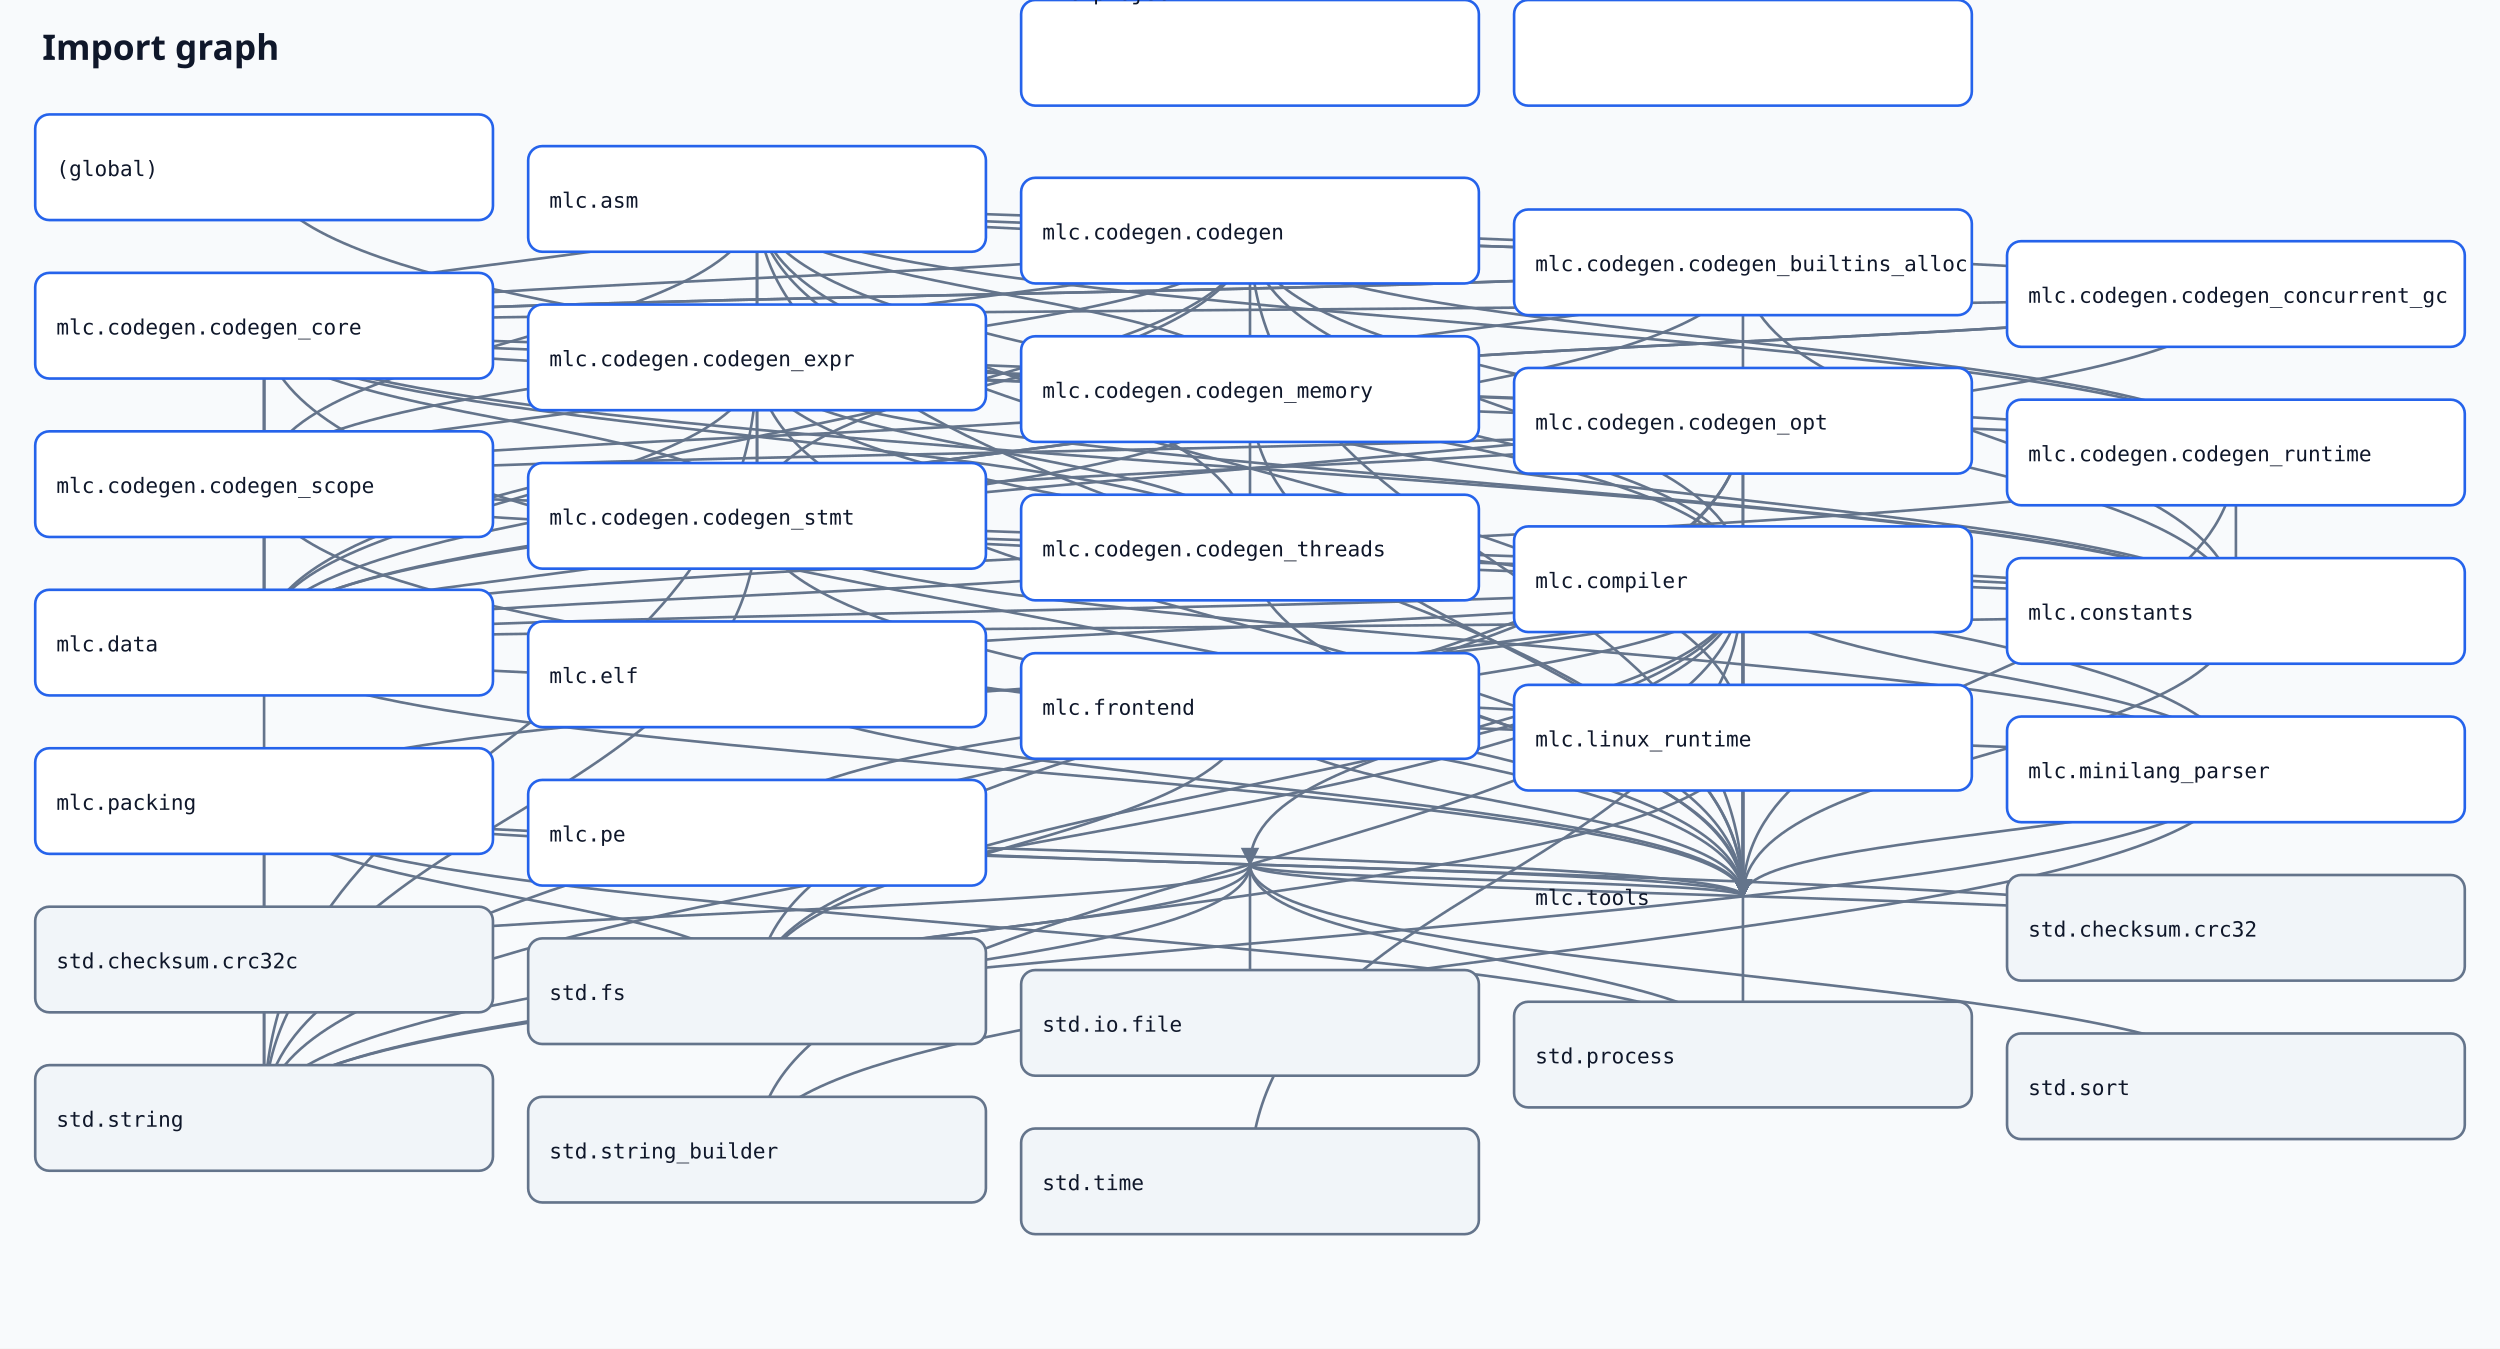
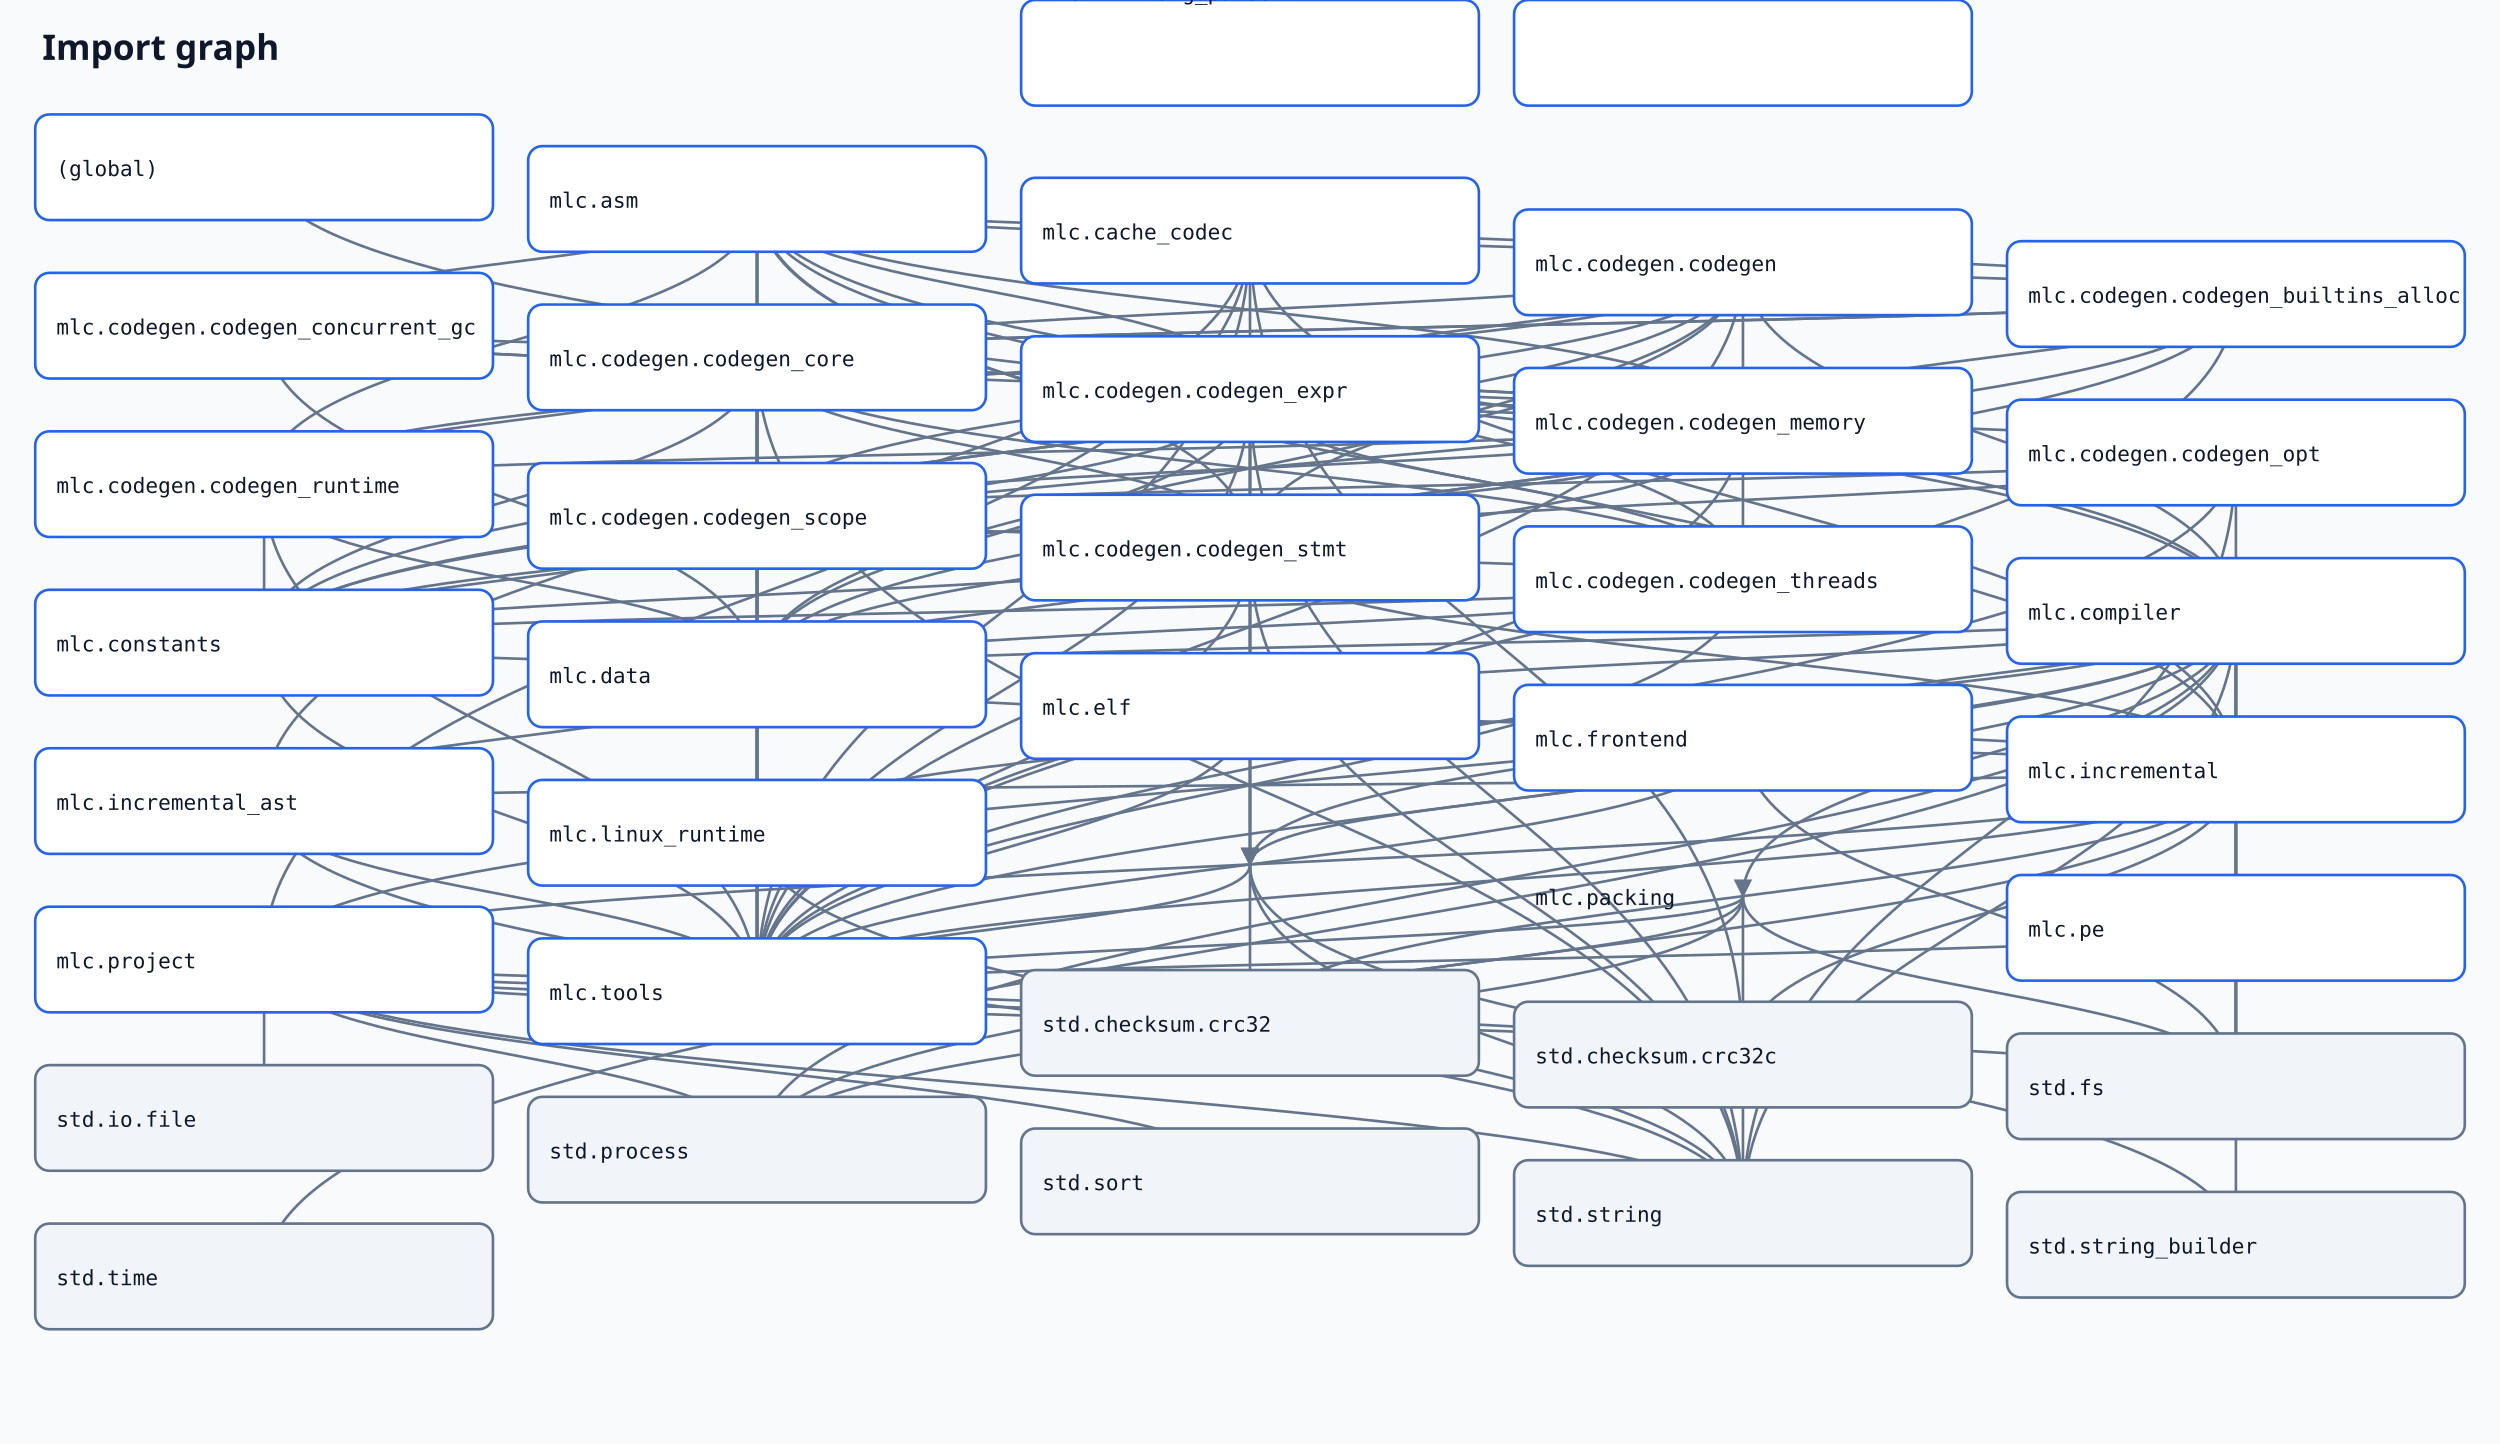
- <svg xmlns="http://www.w3.org/2000/svg" width="1420" height="766" viewBox="0 0 1420 766" role="img" aria-labelledby="title desc">
+ <svg xmlns="http://www.w3.org/2000/svg" width="1420" height="820" viewBox="0 0 1420 820" role="img" aria-labelledby="title desc">
  <defs>
    <marker id="arrow" viewBox="0 0 10 10" refX="9" refY="5" markerWidth="7" markerHeight="7" orient="auto-start-reverse">
      <path d="M 0 0 L 10 5 L 0 10 z" fill="#64748b" />
    </marker>
  </defs>
  <rect width="100%" height="100%" fill="#f8fafc" />
  <text x="24" y="34" font-family="system-ui,sans-serif" font-size="20" font-weight="700" fill="#0f172a">Import graph</text>
-   <path d="M 430 113 C 430 311, 990 311, 990 509." fill="none" stroke="#64748b" stroke-width="1.5" marker-end="url(#arrow)" />
-   <path d="M 710 131 C 710 122, 430 122, 430 113" fill="none" stroke="#64748b" stroke-width="1.5" marker-end="url(#arrow)" />
-   <path d="M 710 131 C 710 140, 990 140, 990 149" fill="none" stroke="#64748b" stroke-width="1.5" marker-end="url(#arrow)" />
-   <path d="M 710 131 C 710 158, 150 158, 150 185" fill="none" stroke="#64748b" stroke-width="1.5" marker-end="url(#arrow)" />
-   <path d="M 710 131 C 710 167, 430 167, 430 203" fill="none" stroke="#64748b" stroke-width="1.5" marker-end="url(#arrow)" />
-   <path d="M 710 131 C 710 176, 710 176, 710 221" fill="none" stroke="#64748b" stroke-width="1.5" marker-end="url(#arrow)" />
-   <path d="M 710 131 C 710 194, 1270 194, 1270 257" fill="none" stroke="#64748b" stroke-width="1.5" marker-end="url(#arrow)" />
-   <path d="M 710 131 C 710 203, 150 203, 150 275" fill="none" stroke="#64748b" stroke-width="1.5" marker-end="url(#arrow)" />
-   <path d="M 710 131 C 710 212, 430 212, 430 293" fill="none" stroke="#64748b" stroke-width="1.5" marker-end="url(#arrow)" />
-   <path d="M 710 131 C 710 239, 1270 239, 1270 347" fill="none" stroke="#64748b" stroke-width="1.5" marker-end="url(#arrow)" />
-   <path d="M 710 131 C 710 248, 150 248, 150 365" fill="none" stroke="#64748b" stroke-width="1.5" marker-end="url(#arrow)" />
-   <path d="M 710 131 C 710 320, 990 320, 990 509." fill="none" stroke="#64748b" stroke-width="1.5" marker-end="url(#arrow)" />
+   <path d="M 430 113 C 430 338, 430 338, 430 563" fill="none" stroke="#64748b" stroke-width="1.5" marker-end="url(#arrow)" />
+   <path d="M 710 131 C 710 338, 150 338, 150 545" fill="none" stroke="#64748b" stroke-width="1.5" marker-end="url(#arrow)" />
+   <path d="M 710 131 C 710 347, 430 347, 430 563" fill="none" stroke="#64748b" stroke-width="1.5" marker-end="url(#arrow)" />
+   <path d="M 710 131 C 710 356, 710 356, 710 581" fill="none" stroke="#64748b" stroke-width="1.5" marker-end="url(#arrow)" />
+   <path d="M 710 131 C 710 365, 990 365, 990 599" fill="none" stroke="#64748b" stroke-width="1.5" marker-end="url(#arrow)" />
  <path d="M 990 149 C 990 131, 430 131, 430 113" fill="none" stroke="#64748b" stroke-width="1.5" marker-end="url(#arrow)" />
-   <path d="M 990 149 C 990 167, 150 167, 150 185" fill="none" stroke="#64748b" stroke-width="1.5" marker-end="url(#arrow)" />
+   <path d="M 990 149 C 990 158, 1270 158, 1270 167" fill="none" stroke="#64748b" stroke-width="1.5" marker-end="url(#arrow)" />
+   <path d="M 990 149 C 990 176, 430 176, 430 203" fill="none" stroke="#64748b" stroke-width="1.5" marker-end="url(#arrow)" />
  <path d="M 990 149 C 990 185, 710 185, 710 221" fill="none" stroke="#64748b" stroke-width="1.5" marker-end="url(#arrow)" />
-   <path d="M 990 149 C 990 248, 1270 248, 1270 347" fill="none" stroke="#64748b" stroke-width="1.5" marker-end="url(#arrow)" />
+   <path d="M 990 149 C 990 194, 990 194, 990 239" fill="none" stroke="#64748b" stroke-width="1.5" marker-end="url(#arrow)" />
+   <path d="M 990 149 C 990 212, 150 212, 150 275" fill="none" stroke="#64748b" stroke-width="1.5" marker-end="url(#arrow)" />
+   <path d="M 990 149 C 990 221, 430 221, 430 293" fill="none" stroke="#64748b" stroke-width="1.5" marker-end="url(#arrow)" />
+   <path d="M 990 149 C 990 230, 710 230, 710 311" fill="none" stroke="#64748b" stroke-width="1.5" marker-end="url(#arrow)" />
  <path d="M 990 149 C 990 257, 150 257, 150 365" fill="none" stroke="#64748b" stroke-width="1.5" marker-end="url(#arrow)" />
-   <path d="M 990 149 C 990 329, 990 329, 990 509." fill="none" stroke="#64748b" stroke-width="1.5" marker-end="url(#arrow)" />
+   <path d="M 990 149 C 990 266, 430 266, 430 383" fill="none" stroke="#64748b" stroke-width="1.5" marker-end="url(#arrow)" />
+   <path d="M 990 149 C 990 356, 430 356, 430 563" fill="none" stroke="#64748b" stroke-width="1.5" marker-end="url(#arrow)" />
  <path d="M 1270 167 C 1270 140, 430 140, 430 113" fill="none" stroke="#64748b" stroke-width="1.5" marker-end="url(#arrow)" />
-   <path d="M 1270 167 C 1270 194, 710 194, 710 221" fill="none" stroke="#64748b" stroke-width="1.5" marker-end="url(#arrow)" />
+   <path d="M 1270 167 C 1270 185, 430 185, 430 203" fill="none" stroke="#64748b" stroke-width="1.5" marker-end="url(#arrow)" />
+   <path d="M 1270 167 C 1270 203, 990 203, 990 239" fill="none" stroke="#64748b" stroke-width="1.5" marker-end="url(#arrow)" />
  <path d="M 1270 167 C 1270 266, 150 266, 150 365" fill="none" stroke="#64748b" stroke-width="1.5" marker-end="url(#arrow)" />
+   <path d="M 1270 167 C 1270 275, 430 275, 430 383" fill="none" stroke="#64748b" stroke-width="1.5" marker-end="url(#arrow)" />
+   <path d="M 1270 167 C 1270 365, 430 365, 430 563" fill="none" stroke="#64748b" stroke-width="1.5" marker-end="url(#arrow)" />
  <path d="M 150 185 C 150 149, 430 149, 430 113" fill="none" stroke="#64748b" stroke-width="1.5" marker-end="url(#arrow)" />
-   <path d="M 150 185 C 150 167, 990 167, 990 149" fill="none" stroke="#64748b" stroke-width="1.5" marker-end="url(#arrow)" />
-   <path d="M 150 185 C 150 176, 1270 176, 1270 167" fill="none" stroke="#64748b" stroke-width="1.5" marker-end="url(#arrow)" />
-   <path d="M 150 185 C 150 203, 710 203, 710 221" fill="none" stroke="#64748b" stroke-width="1.5" marker-end="url(#arrow)" />
-   <path d="M 150 185 C 150 221, 1270 221, 1270 257" fill="none" stroke="#64748b" stroke-width="1.5" marker-end="url(#arrow)" />
-   <path d="M 150 185 C 150 230, 150 230, 150 275" fill="none" stroke="#64748b" stroke-width="1.5" marker-end="url(#arrow)" />
-   <path d="M 150 185 C 150 248, 710 248, 710 311" fill="none" stroke="#64748b" stroke-width="1.5" marker-end="url(#arrow)" />
-   <path d="M 150 185 C 150 266, 1270 266, 1270 347" fill="none" stroke="#64748b" stroke-width="1.5" marker-end="url(#arrow)" />
-   <path d="M 150 185 C 150 275, 150 275, 150 365" fill="none" stroke="#64748b" stroke-width="1.5" marker-end="url(#arrow)" />
-   <path d="M 150 185 C 150 347, 990 347, 990 509." fill="none" stroke="#64748b" stroke-width="1.5" marker-end="url(#arrow)" />
-   <path d="M 150 185 C 150 410, 150 410, 150 635" fill="none" stroke="#64748b" stroke-width="1.5" marker-end="url(#arrow)" />
+   <path d="M 150 185 C 150 212, 990 212, 990 239" fill="none" stroke="#64748b" stroke-width="1.5" marker-end="url(#arrow)" />
+   <path d="M 150 185 C 150 284, 430 284, 430 383" fill="none" stroke="#64748b" stroke-width="1.5" marker-end="url(#arrow)" />
  <path d="M 430 203 C 430 158, 430 158, 430 113" fill="none" stroke="#64748b" stroke-width="1.5" marker-end="url(#arrow)" />
+   <path d="M 430 203 C 430 185, 1270 185, 1270 167" fill="none" stroke="#64748b" stroke-width="1.5" marker-end="url(#arrow)" />
  <path d="M 430 203 C 430 194, 150 194, 150 185" fill="none" stroke="#64748b" stroke-width="1.5" marker-end="url(#arrow)" />
-   <path d="M 430 203 C 430 212, 710 212, 710 221" fill="none" stroke="#64748b" stroke-width="1.5" marker-end="url(#arrow)" />
  <path d="M 430 203 C 430 221, 990 221, 990 239" fill="none" stroke="#64748b" stroke-width="1.5" marker-end="url(#arrow)" />
  <path d="M 430 203 C 430 239, 150 239, 150 275" fill="none" stroke="#64748b" stroke-width="1.5" marker-end="url(#arrow)" />
-   <path d="M 430 203 C 430 257, 710 257, 710 311" fill="none" stroke="#64748b" stroke-width="1.5" marker-end="url(#arrow)" />
-   <path d="M 430 203 C 430 275, 1270 275, 1270 347" fill="none" stroke="#64748b" stroke-width="1.5" marker-end="url(#arrow)" />
+   <path d="M 430 203 C 430 248, 430 248, 430 293" fill="none" stroke="#64748b" stroke-width="1.5" marker-end="url(#arrow)" />
+   <path d="M 430 203 C 430 266, 990 266, 990 329" fill="none" stroke="#64748b" stroke-width="1.5" marker-end="url(#arrow)" />
  <path d="M 430 203 C 430 284, 150 284, 150 365" fill="none" stroke="#64748b" stroke-width="1.5" marker-end="url(#arrow)" />
-   <path d="M 430 203 C 430 320, 1270 320, 1270 437" fill="none" stroke="#64748b" stroke-width="1.5" marker-end="url(#arrow)" />
-   <path d="M 430 203 C 430 356, 990 356, 990 509." fill="none" stroke="#64748b" stroke-width="1.5" marker-end="url(#arrow)" />
-   <path d="M 430 203 C 430 419, 150 419, 150 635" fill="none" stroke="#64748b" stroke-width="1.5" marker-end="url(#arrow)" />
+   <path d="M 430 203 C 430 293, 430 293, 430 383" fill="none" stroke="#64748b" stroke-width="1.5" marker-end="url(#arrow)" />
+   <path d="M 430 203 C 430 383, 430 383, 430 563" fill="none" stroke="#64748b" stroke-width="1.5" marker-end="url(#arrow)" />
+   <path d="M 430 203 C 430 446, 990 446, 990 689" fill="none" stroke="#64748b" stroke-width="1.5" marker-end="url(#arrow)" />
  <path d="M 710 221 C 710 167, 430 167, 430 113" fill="none" stroke="#64748b" stroke-width="1.5" marker-end="url(#arrow)" />
-   <path d="M 710 221 C 710 194, 1270 194, 1270 167" fill="none" stroke="#64748b" stroke-width="1.5" marker-end="url(#arrow)" />
-   <path d="M 710 221 C 710 284, 1270 284, 1270 347" fill="none" stroke="#64748b" stroke-width="1.5" marker-end="url(#arrow)" />
+   <path d="M 710 221 C 710 212, 430 212, 430 203" fill="none" stroke="#64748b" stroke-width="1.5" marker-end="url(#arrow)" />
+   <path d="M 710 221 C 710 230, 990 230, 990 239" fill="none" stroke="#64748b" stroke-width="1.5" marker-end="url(#arrow)" />
+   <path d="M 710 221 C 710 239, 1270 239, 1270 257" fill="none" stroke="#64748b" stroke-width="1.5" marker-end="url(#arrow)" />
+   <path d="M 710 221 C 710 257, 430 257, 430 293" fill="none" stroke="#64748b" stroke-width="1.5" marker-end="url(#arrow)" />
+   <path d="M 710 221 C 710 275, 990 275, 990 329" fill="none" stroke="#64748b" stroke-width="1.5" marker-end="url(#arrow)" />
  <path d="M 710 221 C 710 293, 150 293, 150 365" fill="none" stroke="#64748b" stroke-width="1.5" marker-end="url(#arrow)" />
-   <path d="M 710 221 C 710 365, 990 365, 990 509." fill="none" stroke="#64748b" stroke-width="1.5" marker-end="url(#arrow)" />
-   <path d="M 990 239 C 990 257, 150 257, 150 275" fill="none" stroke="#64748b" stroke-width="1.5" marker-end="url(#arrow)" />
-   <path d="M 990 239 C 990 374, 990 374, 990 509." fill="none" stroke="#64748b" stroke-width="1.5" marker-end="url(#arrow)" />
+   <path d="M 710 221 C 710 302, 430 302, 430 383" fill="none" stroke="#64748b" stroke-width="1.5" marker-end="url(#arrow)" />
+   <path d="M 710 221 C 710 356, 710 356, 710 491." fill="none" stroke="#64748b" stroke-width="1.5" marker-end="url(#arrow)" />
+   <path d="M 710 221 C 710 392, 430 392, 430 563" fill="none" stroke="#64748b" stroke-width="1.5" marker-end="url(#arrow)" />
+   <path d="M 710 221 C 710 455, 990 455, 990 689" fill="none" stroke="#64748b" stroke-width="1.5" marker-end="url(#arrow)" />
+   <path d="M 990 239 C 990 176, 430 176, 430 113" fill="none" stroke="#64748b" stroke-width="1.5" marker-end="url(#arrow)" />
+   <path d="M 990 239 C 990 212, 150 212, 150 185" fill="none" stroke="#64748b" stroke-width="1.5" marker-end="url(#arrow)" />
+   <path d="M 990 239 C 990 302, 150 302, 150 365" fill="none" stroke="#64748b" stroke-width="1.5" marker-end="url(#arrow)" />
+   <path d="M 990 239 C 990 311, 430 311, 430 383" fill="none" stroke="#64748b" stroke-width="1.5" marker-end="url(#arrow)" />
  <path d="M 990 239 C 990 401, 430 401, 430 563" fill="none" stroke="#64748b" stroke-width="1.5" marker-end="url(#arrow)" />
-   <path d="M 990 239 C 990 437, 150 437, 150 635" fill="none" stroke="#64748b" stroke-width="1.5" marker-end="url(#arrow)" />
-   <path d="M 1270 257 C 1270 185, 430 185, 430 113" fill="none" stroke="#64748b" stroke-width="1.5" marker-end="url(#arrow)" />
-   <path d="M 1270 257 C 1270 239, 710 239, 710 221" fill="none" stroke="#64748b" stroke-width="1.5" marker-end="url(#arrow)" />
-   <path d="M 1270 257 C 1270 302, 1270 302, 1270 347" fill="none" stroke="#64748b" stroke-width="1.5" marker-end="url(#arrow)" />
-   <path d="M 1270 257 C 1270 311, 150 311, 150 365" fill="none" stroke="#64748b" stroke-width="1.5" marker-end="url(#arrow)" />
-   <path d="M 1270 257 C 1270 383, 990 383, 990 509." fill="none" stroke="#64748b" stroke-width="1.5" marker-end="url(#arrow)" />
+   <path d="M 1270 257 C 1270 275, 430 275, 430 293" fill="none" stroke="#64748b" stroke-width="1.5" marker-end="url(#arrow)" />
+   <path d="M 1270 257 C 1270 410, 430 410, 430 563" fill="none" stroke="#64748b" stroke-width="1.5" marker-end="url(#arrow)" />
+   <path d="M 1270 257 C 1270 437, 1270 437, 1270 617" fill="none" stroke="#64748b" stroke-width="1.5" marker-end="url(#arrow)" />
+   <path d="M 1270 257 C 1270 473, 990 473, 990 689" fill="none" stroke="#64748b" stroke-width="1.5" marker-end="url(#arrow)" />
  <path d="M 150 275 C 150 194, 430 194, 430 113" fill="none" stroke="#64748b" stroke-width="1.5" marker-end="url(#arrow)" />
-   <path d="M 150 275 C 150 248, 710 248, 710 221" fill="none" stroke="#64748b" stroke-width="1.5" marker-end="url(#arrow)" />
-   <path d="M 150 275 C 150 311, 1270 311, 1270 347" fill="none" stroke="#64748b" stroke-width="1.5" marker-end="url(#arrow)" />
+   <path d="M 150 275 C 150 257, 990 257, 990 239" fill="none" stroke="#64748b" stroke-width="1.5" marker-end="url(#arrow)" />
  <path d="M 150 275 C 150 320, 150 320, 150 365" fill="none" stroke="#64748b" stroke-width="1.5" marker-end="url(#arrow)" />
-   <path d="M 150 275 C 150 392, 990 392, 990 509." fill="none" stroke="#64748b" stroke-width="1.5" marker-end="url(#arrow)" />
+   <path d="M 150 275 C 150 329, 430 329, 430 383" fill="none" stroke="#64748b" stroke-width="1.5" marker-end="url(#arrow)" />
+   <path d="M 150 275 C 150 419, 430 419, 430 563" fill="none" stroke="#64748b" stroke-width="1.5" marker-end="url(#arrow)" />
  <path d="M 430 293 C 430 203, 430 203, 430 113" fill="none" stroke="#64748b" stroke-width="1.5" marker-end="url(#arrow)" />
-   <path d="M 430 293 C 430 239, 150 239, 150 185" fill="none" stroke="#64748b" stroke-width="1.5" marker-end="url(#arrow)" />
-   <path d="M 430 293 C 430 248, 430 248, 430 203" fill="none" stroke="#64748b" stroke-width="1.5" marker-end="url(#arrow)" />
-   <path d="M 430 293 C 430 257, 710 257, 710 221" fill="none" stroke="#64748b" stroke-width="1.5" marker-end="url(#arrow)" />
  <path d="M 430 293 C 430 266, 990 266, 990 239" fill="none" stroke="#64748b" stroke-width="1.5" marker-end="url(#arrow)" />
-   <path d="M 430 293 C 430 284, 150 284, 150 275" fill="none" stroke="#64748b" stroke-width="1.5" marker-end="url(#arrow)" />
-   <path d="M 430 293 C 430 302, 710 302, 710 311" fill="none" stroke="#64748b" stroke-width="1.5" marker-end="url(#arrow)" />
-   <path d="M 430 293 C 430 320, 1270 320, 1270 347" fill="none" stroke="#64748b" stroke-width="1.5" marker-end="url(#arrow)" />
  <path d="M 430 293 C 430 329, 150 329, 150 365" fill="none" stroke="#64748b" stroke-width="1.5" marker-end="url(#arrow)" />
-   <path d="M 430 293 C 430 365, 1270 365, 1270 437" fill="none" stroke="#64748b" stroke-width="1.5" marker-end="url(#arrow)" />
-   <path d="M 430 293 C 430 401, 990 401, 990 509." fill="none" stroke="#64748b" stroke-width="1.5" marker-end="url(#arrow)" />
-   <path d="M 430 293 C 430 464, 150 464, 150 635" fill="none" stroke="#64748b" stroke-width="1.5" marker-end="url(#arrow)" />
+   <path d="M 430 293 C 430 338, 430 338, 430 383" fill="none" stroke="#64748b" stroke-width="1.5" marker-end="url(#arrow)" />
+   <path d="M 430 293 C 430 428, 430 428, 430 563" fill="none" stroke="#64748b" stroke-width="1.5" marker-end="url(#arrow)" />
  <path d="M 710 311 C 710 212, 430 212, 430 113" fill="none" stroke="#64748b" stroke-width="1.5" marker-end="url(#arrow)" />
+   <path d="M 710 311 C 710 257, 430 257, 430 203" fill="none" stroke="#64748b" stroke-width="1.5" marker-end="url(#arrow)" />
  <path d="M 710 311 C 710 266, 710 266, 710 221" fill="none" stroke="#64748b" stroke-width="1.5" marker-end="url(#arrow)" />
-   <path d="M 710 311 C 710 329, 1270 329, 1270 347" fill="none" stroke="#64748b" stroke-width="1.5" marker-end="url(#arrow)" />
+   <path d="M 710 311 C 710 275, 990 275, 990 239" fill="none" stroke="#64748b" stroke-width="1.5" marker-end="url(#arrow)" />
+   <path d="M 710 311 C 710 284, 1270 284, 1270 257" fill="none" stroke="#64748b" stroke-width="1.5" marker-end="url(#arrow)" />
+   <path d="M 710 311 C 710 302, 430 302, 430 293" fill="none" stroke="#64748b" stroke-width="1.5" marker-end="url(#arrow)" />
+   <path d="M 710 311 C 710 320, 990 320, 990 329" fill="none" stroke="#64748b" stroke-width="1.5" marker-end="url(#arrow)" />
  <path d="M 710 311 C 710 338, 150 338, 150 365" fill="none" stroke="#64748b" stroke-width="1.5" marker-end="url(#arrow)" />
-   <path d="M 710 311 C 710 410, 990 410, 990 509." fill="none" stroke="#64748b" stroke-width="1.5" marker-end="url(#arrow)" />
+   <path d="M 710 311 C 710 347, 430 347, 430 383" fill="none" stroke="#64748b" stroke-width="1.5" marker-end="url(#arrow)" />
+   <path d="M 710 311 C 710 374, 1270 374, 1270 437" fill="none" stroke="#64748b" stroke-width="1.5" marker-end="url(#arrow)" />
+   <path d="M 710 311 C 710 401, 710 401, 710 491." fill="none" stroke="#64748b" stroke-width="1.5" marker-end="url(#arrow)" />
+   <path d="M 710 311 C 710 437, 430 437, 430 563" fill="none" stroke="#64748b" stroke-width="1.5" marker-end="url(#arrow)" />
+   <path d="M 710 311 C 710 500, 990 500, 990 689" fill="none" stroke="#64748b" stroke-width="1.5" marker-end="url(#arrow)" />
  <path d="M 990 329 C 990 221, 430 221, 430 113" fill="none" stroke="#64748b" stroke-width="1.5" marker-end="url(#arrow)" />
-   <path d="M 990 329 C 990 230, 710 230, 710 131" fill="none" stroke="#64748b" stroke-width="1.5" marker-end="url(#arrow)" />
+   <path d="M 990 329 C 990 284, 990 284, 990 239" fill="none" stroke="#64748b" stroke-width="1.5" marker-end="url(#arrow)" />
  <path d="M 990 329 C 990 347, 150 347, 150 365" fill="none" stroke="#64748b" stroke-width="1.5" marker-end="url(#arrow)" />
  <path d="M 990 329 C 990 356, 430 356, 430 383" fill="none" stroke="#64748b" stroke-width="1.5" marker-end="url(#arrow)" />
-   <path d="M 990 329 C 990 365, 710 365, 710 401" fill="none" stroke="#64748b" stroke-width="1.5" marker-end="url(#arrow)" />
-   <path d="M 990 329 C 990 374, 990 374, 990 419" fill="none" stroke="#64748b" stroke-width="1.5" marker-end="url(#arrow)" />
-   <path d="M 990 329 C 990 383, 1270 383, 1270 437" fill="none" stroke="#64748b" stroke-width="1.5" marker-end="url(#arrow)" />
-   <path d="M 990 329 C 990 392, 150 392, 150 455" fill="none" stroke="#64748b" stroke-width="1.5" marker-end="url(#arrow)" />
-   <path d="M 990 329 C 990 401, 430 401, 430 473" fill="none" stroke="#64748b" stroke-width="1.5" marker-end="url(#arrow)" />
-   <path d="M 990 329 C 990 410, 710 410, 710 491." fill="none" stroke="#64748b" stroke-width="1.5" marker-end="url(#arrow)" />
-   <path d="M 990 329 C 990 419, 990 419, 990 509." fill="none" stroke="#64748b" stroke-width="1.5" marker-end="url(#arrow)" />
  <path d="M 990 329 C 990 446, 430 446, 430 563" fill="none" stroke="#64748b" stroke-width="1.5" marker-end="url(#arrow)" />
-   <path d="M 990 329 C 990 464, 990 464, 990 599" fill="none" stroke="#64748b" stroke-width="1.5" marker-end="url(#arrow)" />
-   <path d="M 990 329 C 990 482, 150 482, 150 635" fill="none" stroke="#64748b" stroke-width="1.5" marker-end="url(#arrow)" />
-   <path d="M 990 329 C 990 491, 430 491, 430 653" fill="none" stroke="#64748b" stroke-width="1.5" marker-end="url(#arrow)" />
-   <path d="M 990 329 C 990 500, 710 500, 710 671" fill="none" stroke="#64748b" stroke-width="1.5" marker-end="url(#arrow)" />
-   <path d="M 150 365 C 150 356, 1270 356, 1270 347" fill="none" stroke="#64748b" stroke-width="1.5" marker-end="url(#arrow)" />
-   <path d="M 150 365 C 150 437, 990 437, 990 509." fill="none" stroke="#64748b" stroke-width="1.5" marker-end="url(#arrow)" />
-   <path d="M 430 383 C 430 446, 990 446, 990 509." fill="none" stroke="#64748b" stroke-width="1.5" marker-end="url(#arrow)" />
-   <path d="M 710 401 C 710 419, 1270 419, 1270 437" fill="none" stroke="#64748b" stroke-width="1.5" marker-end="url(#arrow)" />
-   <path d="M 710 401 C 710 455, 990 455, 990 509." fill="none" stroke="#64748b" stroke-width="1.5" marker-end="url(#arrow)" />
+   <path d="M 1270 347 C 1270 230, 430 230, 430 113" fill="none" stroke="#64748b" stroke-width="1.5" marker-end="url(#arrow)" />
+   <path d="M 1270 347 C 1270 248, 990 248, 990 149" fill="none" stroke="#64748b" stroke-width="1.5" marker-end="url(#arrow)" />
+   <path d="M 1270 347 C 1270 365, 430 365, 430 383" fill="none" stroke="#64748b" stroke-width="1.5" marker-end="url(#arrow)" />
+   <path d="M 1270 347 C 1270 374, 710 374, 710 401" fill="none" stroke="#64748b" stroke-width="1.5" marker-end="url(#arrow)" />
+   <path d="M 1270 347 C 1270 383, 990 383, 990 419" fill="none" stroke="#64748b" stroke-width="1.5" marker-end="url(#arrow)" />
+   <path d="M 1270 347 C 1270 392, 1270 392, 1270 437" fill="none" stroke="#64748b" stroke-width="1.5" marker-end="url(#arrow)" />
+   <path d="M 1270 347 C 1270 410, 430 410, 430 473" fill="none" stroke="#64748b" stroke-width="1.5" marker-end="url(#arrow)" />
+   <path d="M 1270 347 C 1270 419, 710 419, 710 491." fill="none" stroke="#64748b" stroke-width="1.5" marker-end="url(#arrow)" />
+   <path d="M 1270 347 C 1270 428, 990 428, 990 509." fill="none" stroke="#64748b" stroke-width="1.5" marker-end="url(#arrow)" />
+   <path d="M 1270 347 C 1270 437, 1270 437, 1270 527" fill="none" stroke="#64748b" stroke-width="1.5" marker-end="url(#arrow)" />
+   <path d="M 1270 347 C 1270 446, 150 446, 150 545" fill="none" stroke="#64748b" stroke-width="1.5" marker-end="url(#arrow)" />
+   <path d="M 1270 347 C 1270 455, 430 455, 430 563" fill="none" stroke="#64748b" stroke-width="1.5" marker-end="url(#arrow)" />
+   <path d="M 1270 347 C 1270 482, 1270 482, 1270 617" fill="none" stroke="#64748b" stroke-width="1.5" marker-end="url(#arrow)" />
+   <path d="M 1270 347 C 1270 500, 430 500, 430 653" fill="none" stroke="#64748b" stroke-width="1.5" marker-end="url(#arrow)" />
+   <path d="M 1270 347 C 1270 518, 990 518, 990 689" fill="none" stroke="#64748b" stroke-width="1.5" marker-end="url(#arrow)" />
+   <path d="M 1270 347 C 1270 527, 1270 527, 1270 707" fill="none" stroke="#64748b" stroke-width="1.5" marker-end="url(#arrow)" />
+   <path d="M 1270 347 C 1270 536, 150 536, 150 725" fill="none" stroke="#64748b" stroke-width="1.5" marker-end="url(#arrow)" />
+   <path d="M 430 383 C 430 374, 150 374, 150 365" fill="none" stroke="#64748b" stroke-width="1.5" marker-end="url(#arrow)" />
+   <path d="M 430 383 C 430 473, 430 473, 430 563" fill="none" stroke="#64748b" stroke-width="1.5" marker-end="url(#arrow)" />
  <path d="M 710 401 C 710 482, 430 482, 430 563" fill="none" stroke="#64748b" stroke-width="1.5" marker-end="url(#arrow)" />
-   <path d="M 990 419 C 990 266, 430 266, 430 113" fill="none" stroke="#64748b" stroke-width="1.5" marker-end="url(#arrow)" />
-   <path d="M 990 419 C 990 392, 150 392, 150 365" fill="none" stroke="#64748b" stroke-width="1.5" marker-end="url(#arrow)" />
-   <path d="M 990 419 C 990 464, 990 464, 990 509." fill="none" stroke="#64748b" stroke-width="1.5" marker-end="url(#arrow)" />
-   <path d="M 990 419 C 990 527, 150 527, 150 635" fill="none" stroke="#64748b" stroke-width="1.5" marker-end="url(#arrow)" />
-   <path d="M 1270 437 C 1270 473, 990 473, 990 509." fill="none" stroke="#64748b" stroke-width="1.5" marker-end="url(#arrow)" />
-   <path d="M 1270 437 C 1270 536, 150 536, 150 635" fill="none" stroke="#64748b" stroke-width="1.5" marker-end="url(#arrow)" />
+   <path d="M 990 419 C 990 428, 1270 428, 1270 437" fill="none" stroke="#64748b" stroke-width="1.5" marker-end="url(#arrow)" />
+   <path d="M 990 419 C 990 455, 710 455, 710 491." fill="none" stroke="#64748b" stroke-width="1.5" marker-end="url(#arrow)" />
+   <path d="M 990 419 C 990 491, 430 491, 430 563" fill="none" stroke="#64748b" stroke-width="1.5" marker-end="url(#arrow)" />
+   <path d="M 990 419 C 990 518, 1270 518, 1270 617" fill="none" stroke="#64748b" stroke-width="1.5" marker-end="url(#arrow)" />
+   <path d="M 1270 437 C 1270 275, 430 275, 430 113" fill="none" stroke="#64748b" stroke-width="1.5" marker-end="url(#arrow)" />
+   <path d="M 1270 437 C 1270 284, 710 284, 710 131" fill="none" stroke="#64748b" stroke-width="1.5" marker-end="url(#arrow)" />
+   <path d="M 1270 437 C 1270 410, 430 410, 430 383" fill="none" stroke="#64748b" stroke-width="1.5" marker-end="url(#arrow)" />
+   <path d="M 1270 437 C 1270 446, 150 446, 150 455" fill="none" stroke="#64748b" stroke-width="1.5" marker-end="url(#arrow)" />
+   <path d="M 1270 437 C 1270 491, 150 491, 150 545" fill="none" stroke="#64748b" stroke-width="1.5" marker-end="url(#arrow)" />
+   <path d="M 1270 437 C 1270 500, 430 500, 430 563" fill="none" stroke="#64748b" stroke-width="1.5" marker-end="url(#arrow)" />
+   <path d="M 1270 437 C 1270 509, 710 509, 710 581" fill="none" stroke="#64748b" stroke-width="1.5" marker-end="url(#arrow)" />
+   <path d="M 1270 437 C 1270 518, 990 518, 990 599" fill="none" stroke="#64748b" stroke-width="1.5" marker-end="url(#arrow)" />
+   <path d="M 1270 437 C 1270 527, 1270 527, 1270 617" fill="none" stroke="#64748b" stroke-width="1.5" marker-end="url(#arrow)" />
  <path d="M 1270 437 C 1270 545, 430 545, 430 653" fill="none" stroke="#64748b" stroke-width="1.5" marker-end="url(#arrow)" />
-   <path d="M 150 455 C 150 482, 990 482, 990 509." fill="none" stroke="#64748b" stroke-width="1.5" marker-end="url(#arrow)" />
-   <path d="M 150 455 C 150 491, 1270 491, 1270 527" fill="none" stroke="#64748b" stroke-width="1.5" marker-end="url(#arrow)" />
+   <path d="M 150 455 C 150 293, 710 293, 710 131" fill="none" stroke="#64748b" stroke-width="1.5" marker-end="url(#arrow)" />
+   <path d="M 150 455 C 150 419, 430 419, 430 383" fill="none" stroke="#64748b" stroke-width="1.5" marker-end="url(#arrow)" />
  <path d="M 150 455 C 150 509, 430 509, 430 563" fill="none" stroke="#64748b" stroke-width="1.5" marker-end="url(#arrow)" />
-   <path d="M 150 455 C 150 527, 990 527, 990 599" fill="none" stroke="#64748b" stroke-width="1.5" marker-end="url(#arrow)" />
-   <path d="M 150 455 C 150 545, 150 545, 150 635" fill="none" stroke="#64748b" stroke-width="1.5" marker-end="url(#arrow)" />
-   <path d="M 430 473 C 430 491, 990 491, 990 509." fill="none" stroke="#64748b" stroke-width="1.5" marker-end="url(#arrow)" />
-   <path d="M 710 491. C 710 500, 990 500, 990 509." fill="none" stroke="#64748b" stroke-width="1.5" marker-end="url(#arrow)" />
-   <path d="M 710 491. C 710 509, 1270 509, 1270 527" fill="none" stroke="#64748b" stroke-width="1.5" marker-end="url(#arrow)" />
-   <path d="M 710 491. C 710 518, 150 518, 150 545" fill="none" stroke="#64748b" stroke-width="1.5" marker-end="url(#arrow)" />
+   <path d="M 150 455 C 150 572, 990 572, 990 689" fill="none" stroke="#64748b" stroke-width="1.5" marker-end="url(#arrow)" />
+   <path d="M 430 473 C 430 293, 430 293, 430 113" fill="none" stroke="#64748b" stroke-width="1.5" marker-end="url(#arrow)" />
+   <path d="M 430 473 C 430 428, 430 428, 430 383" fill="none" stroke="#64748b" stroke-width="1.5" marker-end="url(#arrow)" />
+   <path d="M 430 473 C 430 518, 430 518, 430 563" fill="none" stroke="#64748b" stroke-width="1.5" marker-end="url(#arrow)" />
+   <path d="M 430 473 C 430 581, 990 581, 990 689" fill="none" stroke="#64748b" stroke-width="1.5" marker-end="url(#arrow)" />
  <path d="M 710 491. C 710 527, 430 527, 430 563" fill="none" stroke="#64748b" stroke-width="1.5" marker-end="url(#arrow)" />
-   <path d="M 710 491. C 710 536, 710 536, 710 581" fill="none" stroke="#64748b" stroke-width="1.5" marker-end="url(#arrow)" />
-   <path d="M 710 491. C 710 545, 990 545, 990 599" fill="none" stroke="#64748b" stroke-width="1.5" marker-end="url(#arrow)" />
-   <path d="M 710 491. C 710 554, 1270 554, 1270 617" fill="none" stroke="#64748b" stroke-width="1.5" marker-end="url(#arrow)" />
-   <path d="M 710 491. C 710 563, 150 563, 150 635" fill="none" stroke="#64748b" stroke-width="1.5" marker-end="url(#arrow)" />
-   <path d="M 990 509. C 990 428, 1270 428, 1270 347" fill="none" stroke="#64748b" stroke-width="1.5" marker-end="url(#arrow)" />
-   <path d="M 150 95 C 150 212, 990 212, 990 329" fill="none" stroke="#64748b" stroke-width="1.5" marker-end="url(#arrow)" />
+   <path d="M 710 491. C 710 590, 990 590, 990 689" fill="none" stroke="#64748b" stroke-width="1.5" marker-end="url(#arrow)" />
+   <path d="M 710 491. C 710 599, 1270 599, 1270 707" fill="none" stroke="#64748b" stroke-width="1.5" marker-end="url(#arrow)" />
+   <path d="M 990 509. C 990 536, 430 536, 430 563" fill="none" stroke="#64748b" stroke-width="1.5" marker-end="url(#arrow)" />
+   <path d="M 990 509. C 990 545, 710 545, 710 581" fill="none" stroke="#64748b" stroke-width="1.5" marker-end="url(#arrow)" />
+   <path d="M 990 509. C 990 563, 1270 563, 1270 617" fill="none" stroke="#64748b" stroke-width="1.5" marker-end="url(#arrow)" />
+   <path d="M 990 509. C 990 581, 430 581, 430 653" fill="none" stroke="#64748b" stroke-width="1.5" marker-end="url(#arrow)" />
+   <path d="M 990 509. C 990 599, 990 599, 990 689" fill="none" stroke="#64748b" stroke-width="1.5" marker-end="url(#arrow)" />
+   <path d="M 1270 527 C 1270 545, 430 545, 430 563" fill="none" stroke="#64748b" stroke-width="1.5" marker-end="url(#arrow)" />
+   <path d="M 150 545 C 150 554, 430 554, 430 563" fill="none" stroke="#64748b" stroke-width="1.5" marker-end="url(#arrow)" />
+   <path d="M 150 545 C 150 563, 710 563, 710 581" fill="none" stroke="#64748b" stroke-width="1.5" marker-end="url(#arrow)" />
+   <path d="M 150 545 C 150 572, 990 572, 990 599" fill="none" stroke="#64748b" stroke-width="1.5" marker-end="url(#arrow)" />
+   <path d="M 150 545 C 150 581, 1270 581, 1270 617" fill="none" stroke="#64748b" stroke-width="1.5" marker-end="url(#arrow)" />
+   <path d="M 150 545 C 150 590, 150 590, 150 635" fill="none" stroke="#64748b" stroke-width="1.5" marker-end="url(#arrow)" />
+   <path d="M 150 545 C 150 599, 430 599, 430 653" fill="none" stroke="#64748b" stroke-width="1.5" marker-end="url(#arrow)" />
+   <path d="M 150 545 C 150 608, 710 608, 710 671" fill="none" stroke="#64748b" stroke-width="1.5" marker-end="url(#arrow)" />
+   <path d="M 150 545 C 150 617, 990 617, 990 689" fill="none" stroke="#64748b" stroke-width="1.5" marker-end="url(#arrow)" />
+   <path d="M 430 563 C 430 464, 150 464, 150 365" fill="none" stroke="#64748b" stroke-width="1.5" marker-end="url(#arrow)" />
+   <path d="M 150 95 C 150 221, 1270 221, 1270 347" fill="none" stroke="#64748b" stroke-width="1.5" marker-end="url(#arrow)" />
  <g>
    <rect x="20" y="65" width="260" height="60" rx="8" fill="#ffffff" stroke="#2563eb" stroke-width="1.5" />
    <text x="32" y="100" font-family="ui-monospace,monospace" font-size="12" fill="#0f172a">(global)</text>
  </g>
  <g>
    <rect x="300" y="83" width="260" height="60" rx="8" fill="#ffffff" stroke="#2563eb" stroke-width="1.5" />
    <text x="312" y="118" font-family="ui-monospace,monospace" font-size="12" fill="#0f172a">mlc.asm</text>
  </g>
  <g>
    <rect x="580" y="101" width="260" height="60" rx="8" fill="#ffffff" stroke="#2563eb" stroke-width="1.5" />
-     <text x="592" y="136" font-family="ui-monospace,monospace" font-size="12" fill="#0f172a">mlc.codegen.codegen</text>
+     <text x="592" y="136" font-family="ui-monospace,monospace" font-size="12" fill="#0f172a">mlc.cache_codec</text>
  </g>
  <g>
    <rect x="860" y="119" width="260" height="60" rx="8" fill="#ffffff" stroke="#2563eb" stroke-width="1.5" />
-     <text x="872" y="154" font-family="ui-monospace,monospace" font-size="12" fill="#0f172a">mlc.codegen.codegen_builtins_alloc</text>
+     <text x="872" y="154" font-family="ui-monospace,monospace" font-size="12" fill="#0f172a">mlc.codegen.codegen</text>
  </g>
  <g>
    <rect x="1140" y="137" width="260" height="60" rx="8" fill="#ffffff" stroke="#2563eb" stroke-width="1.5" />
-     <text x="1152" y="172" font-family="ui-monospace,monospace" font-size="12" fill="#0f172a">mlc.codegen.codegen_concurrent_gc</text>
+     <text x="1152" y="172" font-family="ui-monospace,monospace" font-size="12" fill="#0f172a">mlc.codegen.codegen_builtins_alloc</text>
  </g>
  <g>
    <rect x="20" y="155" width="260" height="60" rx="8" fill="#ffffff" stroke="#2563eb" stroke-width="1.5" />
-     <text x="32" y="190" font-family="ui-monospace,monospace" font-size="12" fill="#0f172a">mlc.codegen.codegen_core</text>
+     <text x="32" y="190" font-family="ui-monospace,monospace" font-size="12" fill="#0f172a">mlc.codegen.codegen_concurrent_gc</text>
  </g>
  <g>
    <rect x="300" y="173" width="260" height="60" rx="8" fill="#ffffff" stroke="#2563eb" stroke-width="1.5" />
-     <text x="312" y="208" font-family="ui-monospace,monospace" font-size="12" fill="#0f172a">mlc.codegen.codegen_expr</text>
+     <text x="312" y="208" font-family="ui-monospace,monospace" font-size="12" fill="#0f172a">mlc.codegen.codegen_core</text>
  </g>
  <g>
    <rect x="580" y="191" width="260" height="60" rx="8" fill="#ffffff" stroke="#2563eb" stroke-width="1.5" />
-     <text x="592" y="226" font-family="ui-monospace,monospace" font-size="12" fill="#0f172a">mlc.codegen.codegen_memory</text>
+     <text x="592" y="226" font-family="ui-monospace,monospace" font-size="12" fill="#0f172a">mlc.codegen.codegen_expr</text>
  </g>
  <g>
    <rect x="860" y="209" width="260" height="60" rx="8" fill="#ffffff" stroke="#2563eb" stroke-width="1.5" />
-     <text x="872" y="244" font-family="ui-monospace,monospace" font-size="12" fill="#0f172a">mlc.codegen.codegen_opt</text>
+     <text x="872" y="244" font-family="ui-monospace,monospace" font-size="12" fill="#0f172a">mlc.codegen.codegen_memory</text>
  </g>
  <g>
    <rect x="1140" y="227" width="260" height="60" rx="8" fill="#ffffff" stroke="#2563eb" stroke-width="1.5" />
-     <text x="1152" y="262" font-family="ui-monospace,monospace" font-size="12" fill="#0f172a">mlc.codegen.codegen_runtime</text>
+     <text x="1152" y="262" font-family="ui-monospace,monospace" font-size="12" fill="#0f172a">mlc.codegen.codegen_opt</text>
  </g>
  <g>
    <rect x="20" y="245" width="260" height="60" rx="8" fill="#ffffff" stroke="#2563eb" stroke-width="1.5" />
-     <text x="32" y="280" font-family="ui-monospace,monospace" font-size="12" fill="#0f172a">mlc.codegen.codegen_scope</text>
+     <text x="32" y="280" font-family="ui-monospace,monospace" font-size="12" fill="#0f172a">mlc.codegen.codegen_runtime</text>
  </g>
  <g>
    <rect x="300" y="263" width="260" height="60" rx="8" fill="#ffffff" stroke="#2563eb" stroke-width="1.5" />
-     <text x="312" y="298" font-family="ui-monospace,monospace" font-size="12" fill="#0f172a">mlc.codegen.codegen_stmt</text>
+     <text x="312" y="298" font-family="ui-monospace,monospace" font-size="12" fill="#0f172a">mlc.codegen.codegen_scope</text>
  </g>
  <g>
    <rect x="580" y="281" width="260" height="60" rx="8" fill="#ffffff" stroke="#2563eb" stroke-width="1.5" />
-     <text x="592" y="316" font-family="ui-monospace,monospace" font-size="12" fill="#0f172a">mlc.codegen.codegen_threads</text>
+     <text x="592" y="316" font-family="ui-monospace,monospace" font-size="12" fill="#0f172a">mlc.codegen.codegen_stmt</text>
  </g>
  <g>
    <rect x="860" y="299" width="260" height="60" rx="8" fill="#ffffff" stroke="#2563eb" stroke-width="1.5" />
-     <text x="872" y="334" font-family="ui-monospace,monospace" font-size="12" fill="#0f172a">mlc.compiler</text>
+     <text x="872" y="334" font-family="ui-monospace,monospace" font-size="12" fill="#0f172a">mlc.codegen.codegen_threads</text>
  </g>
  <g>
    <rect x="1140" y="317" width="260" height="60" rx="8" fill="#ffffff" stroke="#2563eb" stroke-width="1.5" />
-     <text x="1152" y="352" font-family="ui-monospace,monospace" font-size="12" fill="#0f172a">mlc.constants</text>
+     <text x="1152" y="352" font-family="ui-monospace,monospace" font-size="12" fill="#0f172a">mlc.compiler</text>
  </g>
  <g>
    <rect x="20" y="335" width="260" height="60" rx="8" fill="#ffffff" stroke="#2563eb" stroke-width="1.5" />
-     <text x="32" y="370" font-family="ui-monospace,monospace" font-size="12" fill="#0f172a">mlc.data</text>
+     <text x="32" y="370" font-family="ui-monospace,monospace" font-size="12" fill="#0f172a">mlc.constants</text>
  </g>
  <g>
    <rect x="300" y="353" width="260" height="60" rx="8" fill="#ffffff" stroke="#2563eb" stroke-width="1.5" />
-     <text x="312" y="388" font-family="ui-monospace,monospace" font-size="12" fill="#0f172a">mlc.elf</text>
+     <text x="312" y="388" font-family="ui-monospace,monospace" font-size="12" fill="#0f172a">mlc.data</text>
  </g>
  <g>
    <rect x="580" y="371" width="260" height="60" rx="8" fill="#ffffff" stroke="#2563eb" stroke-width="1.5" />
-     <text x="592" y="406" font-family="ui-monospace,monospace" font-size="12" fill="#0f172a">mlc.frontend</text>
+     <text x="592" y="406" font-family="ui-monospace,monospace" font-size="12" fill="#0f172a">mlc.elf</text>
  </g>
  <g>
    <rect x="860" y="389" width="260" height="60" rx="8" fill="#ffffff" stroke="#2563eb" stroke-width="1.5" />
-     <text x="872" y="424" font-family="ui-monospace,monospace" font-size="12" fill="#0f172a">mlc.linux_runtime</text>
+     <text x="872" y="424" font-family="ui-monospace,monospace" font-size="12" fill="#0f172a">mlc.frontend</text>
  </g>
  <g>
    <rect x="1140" y="407" width="260" height="60" rx="8" fill="#ffffff" stroke="#2563eb" stroke-width="1.5" />
-     <text x="1152" y="442" font-family="ui-monospace,monospace" font-size="12" fill="#0f172a">mlc.minilang_parser</text>
+     <text x="1152" y="442" font-family="ui-monospace,monospace" font-size="12" fill="#0f172a">mlc.incremental</text>
  </g>
  <g>
    <rect x="20" y="425" width="260" height="60" rx="8" fill="#ffffff" stroke="#2563eb" stroke-width="1.5" />
-     <text x="32" y="460" font-family="ui-monospace,monospace" font-size="12" fill="#0f172a">mlc.packing</text>
+     <text x="32" y="460" font-family="ui-monospace,monospace" font-size="12" fill="#0f172a">mlc.incremental_ast</text>
  </g>
  <g>
    <rect x="300" y="443" width="260" height="60" rx="8" fill="#ffffff" stroke="#2563eb" stroke-width="1.5" />
-     <text x="312" y="478" font-family="ui-monospace,monospace" font-size="12" fill="#0f172a">mlc.pe</text>
+     <text x="312" y="478" font-family="ui-monospace,monospace" font-size="12" fill="#0f172a">mlc.linux_runtime</text>
  </g>
  <g>
    <rect x="580" y="461." width="260" height="60" rx="8" fill="#ffffff" stroke="#2563eb" stroke-width="1.5" />
-     <text x="592" y="496." font-family="ui-monospace,monospace" font-size="12" fill="#0f172a">mlc.project</text>
+     <text x="592" y="496." font-family="ui-monospace,monospace" font-size="12" fill="#0f172a">mlc.minilang_parser</text>
  </g>
  <g>
    <rect x="860" y="479." width="260" height="60" rx="8" fill="#ffffff" stroke="#2563eb" stroke-width="1.5" />
-     <text x="872" y="514" font-family="ui-monospace,monospace" font-size="12" fill="#0f172a">mlc.tools</text>
-   </g>
-   <g>
-     <rect x="1140" y="497" width="260" height="60" rx="8" fill="#f1f5f9" stroke="#64748b" stroke-width="1.5" />
-     <text x="1152" y="532" font-family="ui-monospace,monospace" font-size="12" fill="#0f172a">std.checksum.crc32</text>
-   </g>
-   <g>
-     <rect x="20" y="515" width="260" height="60" rx="8" fill="#f1f5f9" stroke="#64748b" stroke-width="1.5" />
-     <text x="32" y="550" font-family="ui-monospace,monospace" font-size="12" fill="#0f172a">std.checksum.crc32c</text>
-   </g>
-   <g>
-     <rect x="300" y="533" width="260" height="60" rx="8" fill="#f1f5f9" stroke="#64748b" stroke-width="1.5" />
-     <text x="312" y="568" font-family="ui-monospace,monospace" font-size="12" fill="#0f172a">std.fs</text>
+     <text x="872" y="514" font-family="ui-monospace,monospace" font-size="12" fill="#0f172a">mlc.packing</text>
+   </g>
+   <g>
+     <rect x="1140" y="497" width="260" height="60" rx="8" fill="#ffffff" stroke="#2563eb" stroke-width="1.5" />
+     <text x="1152" y="532" font-family="ui-monospace,monospace" font-size="12" fill="#0f172a">mlc.pe</text>
+   </g>
+   <g>
+     <rect x="20" y="515" width="260" height="60" rx="8" fill="#ffffff" stroke="#2563eb" stroke-width="1.5" />
+     <text x="32" y="550" font-family="ui-monospace,monospace" font-size="12" fill="#0f172a">mlc.project</text>
+   </g>
+   <g>
+     <rect x="300" y="533" width="260" height="60" rx="8" fill="#ffffff" stroke="#2563eb" stroke-width="1.5" />
+     <text x="312" y="568" font-family="ui-monospace,monospace" font-size="12" fill="#0f172a">mlc.tools</text>
  </g>
  <g>
    <rect x="580" y="551" width="260" height="60" rx="8" fill="#f1f5f9" stroke="#64748b" stroke-width="1.5" />
-     <text x="592" y="586" font-family="ui-monospace,monospace" font-size="12" fill="#0f172a">std.io.file</text>
+     <text x="592" y="586" font-family="ui-monospace,monospace" font-size="12" fill="#0f172a">std.checksum.crc32</text>
  </g>
  <g>
    <rect x="860" y="569" width="260" height="60" rx="8" fill="#f1f5f9" stroke="#64748b" stroke-width="1.5" />
-     <text x="872" y="604" font-family="ui-monospace,monospace" font-size="12" fill="#0f172a">std.process</text>
+     <text x="872" y="604" font-family="ui-monospace,monospace" font-size="12" fill="#0f172a">std.checksum.crc32c</text>
  </g>
  <g>
    <rect x="1140" y="587" width="260" height="60" rx="8" fill="#f1f5f9" stroke="#64748b" stroke-width="1.5" />
-     <text x="1152" y="622" font-family="ui-monospace,monospace" font-size="12" fill="#0f172a">std.sort</text>
+     <text x="1152" y="622" font-family="ui-monospace,monospace" font-size="12" fill="#0f172a">std.fs</text>
  </g>
  <g>
    <rect x="20" y="605" width="260" height="60" rx="8" fill="#f1f5f9" stroke="#64748b" stroke-width="1.5" />
-     <text x="32" y="640" font-family="ui-monospace,monospace" font-size="12" fill="#0f172a">std.string</text>
+     <text x="32" y="640" font-family="ui-monospace,monospace" font-size="12" fill="#0f172a">std.io.file</text>
  </g>
  <g>
    <rect x="300" y="623" width="260" height="60" rx="8" fill="#f1f5f9" stroke="#64748b" stroke-width="1.5" />
-     <text x="312" y="658" font-family="ui-monospace,monospace" font-size="12" fill="#0f172a">std.string_builder</text>
+     <text x="312" y="658" font-family="ui-monospace,monospace" font-size="12" fill="#0f172a">std.process</text>
  </g>
  <g>
    <rect x="580" y="641" width="260" height="60" rx="8" fill="#f1f5f9" stroke="#64748b" stroke-width="1.5" />
-     <text x="592" y="676" font-family="ui-monospace,monospace" font-size="12" fill="#0f172a">std.time</text>
+     <text x="592" y="676" font-family="ui-monospace,monospace" font-size="12" fill="#0f172a">std.sort</text>
+   </g>
+   <g>
+     <rect x="860" y="659" width="260" height="60" rx="8" fill="#f1f5f9" stroke="#64748b" stroke-width="1.5" />
+     <text x="872" y="694" font-family="ui-monospace,monospace" font-size="12" fill="#0f172a">std.string</text>
+   </g>
+   <g>
+     <rect x="1140" y="677" width="260" height="60" rx="8" fill="#f1f5f9" stroke="#64748b" stroke-width="1.5" />
+     <text x="1152" y="712" font-family="ui-monospace,monospace" font-size="12" fill="#0f172a">std.string_builder</text>
+   </g>
+   <g>
+     <rect x="20" y="695" width="260" height="60" rx="8" fill="#f1f5f9" stroke="#64748b" stroke-width="1.5" />
+     <text x="32" y="730" font-family="ui-monospace,monospace" font-size="12" fill="#0f172a">std.time</text>
  </g>
</svg>
